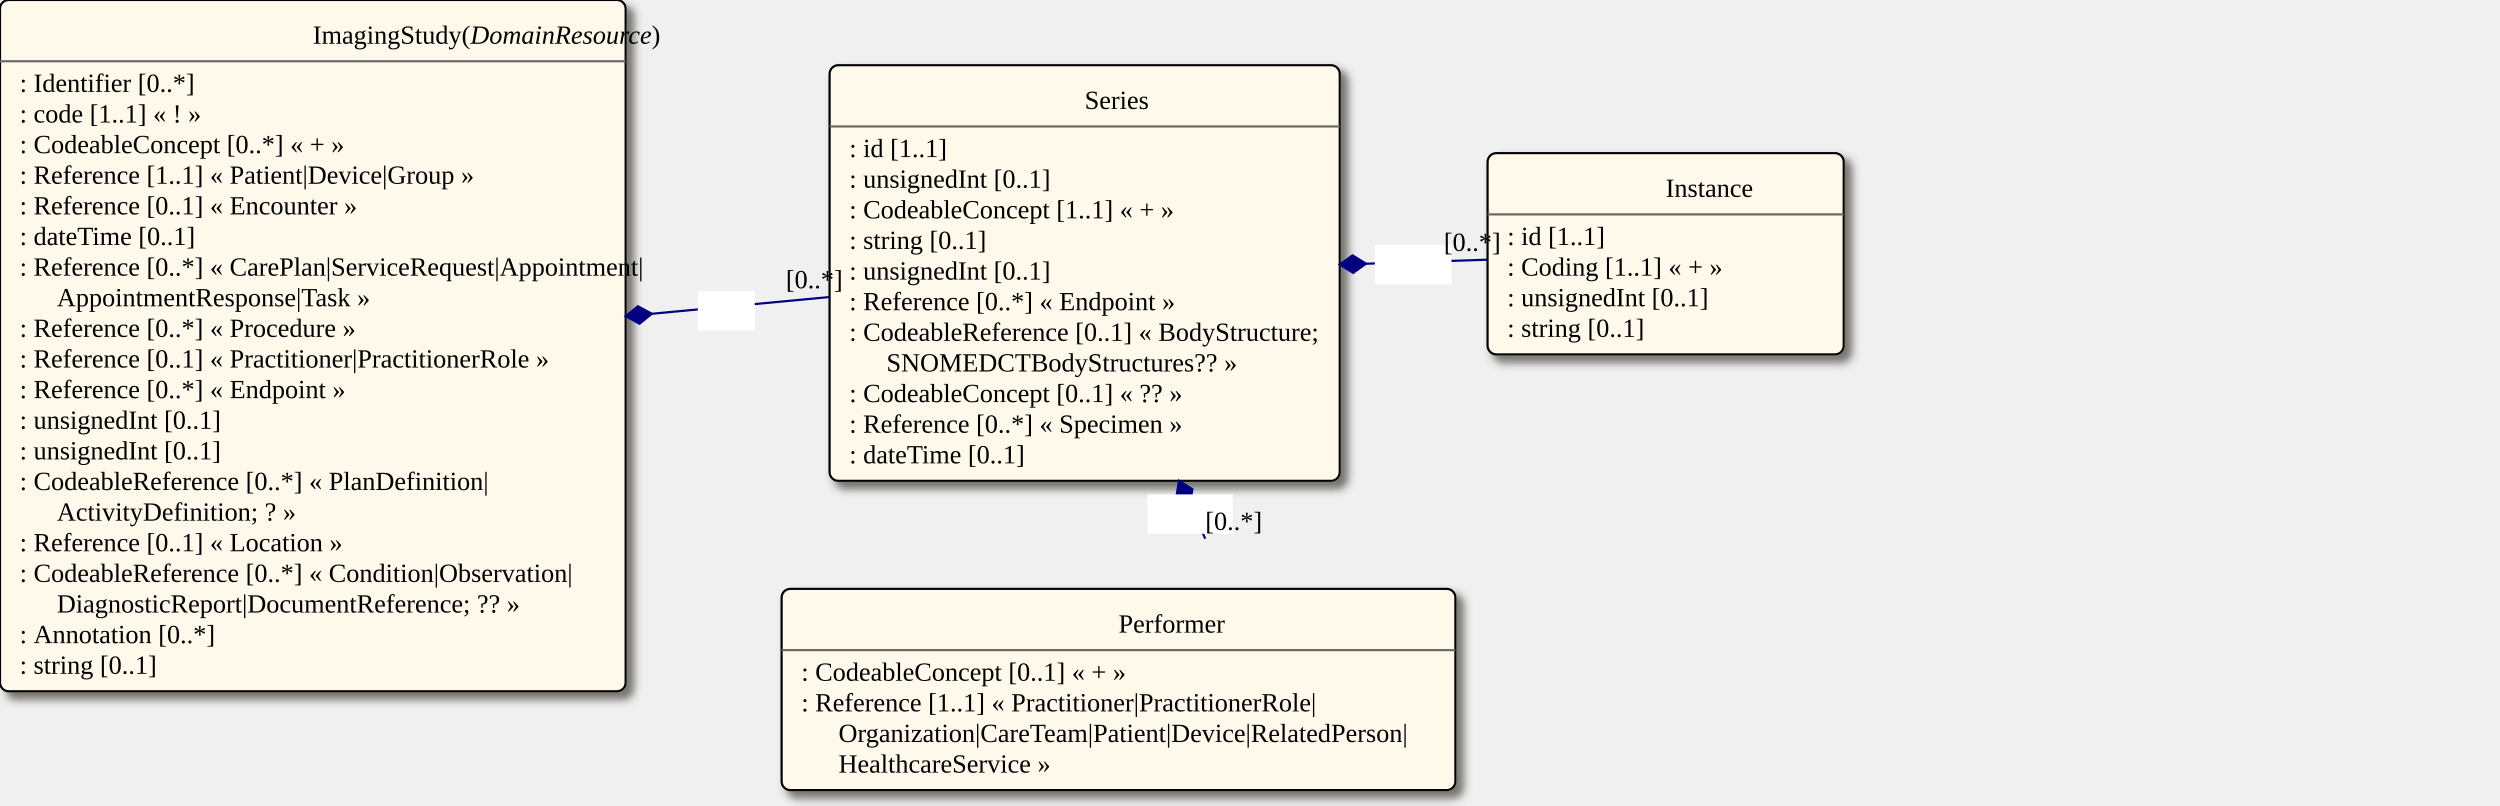
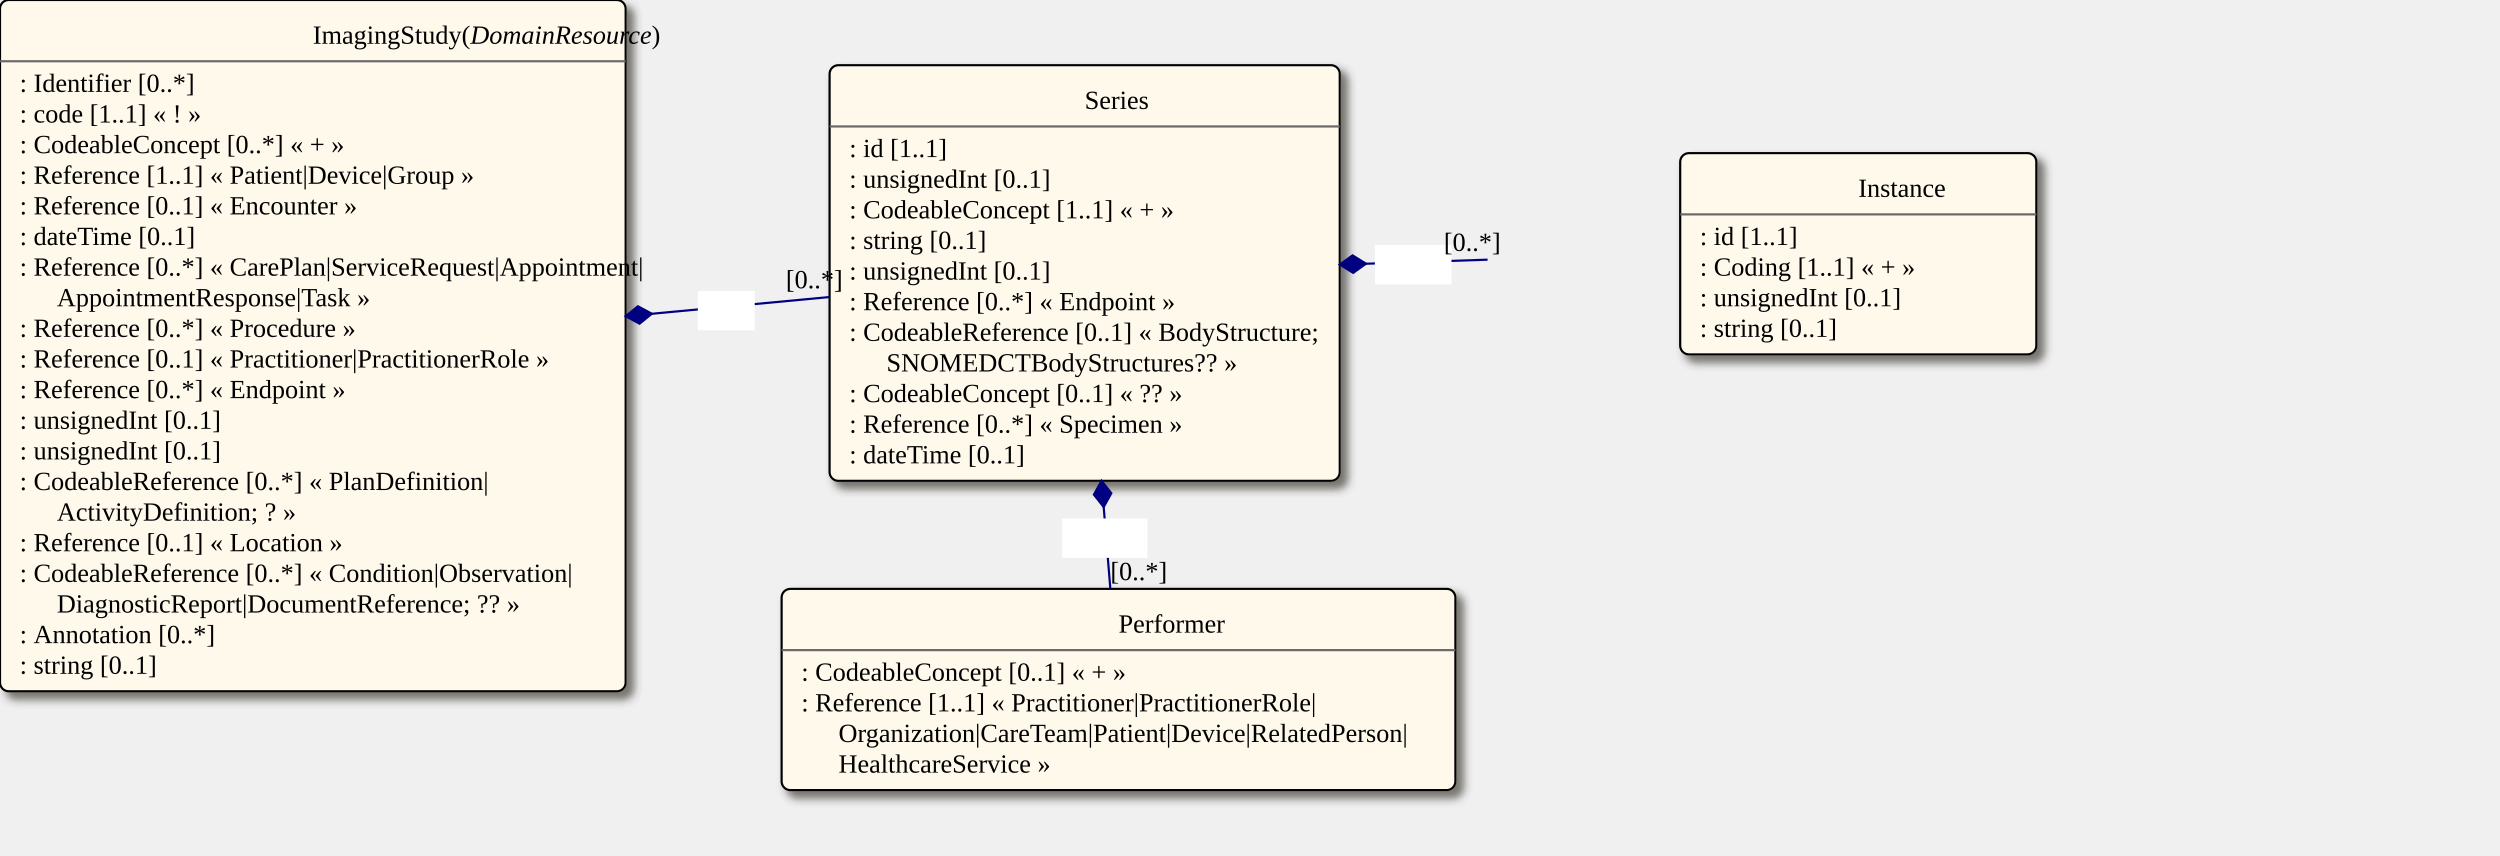
- <svg xmlns="http://www.w3.org/2000/svg" xmlns:xlink="http://www.w3.org/1999/xlink" id="n649" version="1.1" width="1142.8" height="368.252">
-   <defs id="defs39880">
+ <svg xmlns="http://www.w3.org/2000/svg" xmlns:xlink="http://www.w3.org/1999/xlink" id="n649" version="1.1" width="1142.8" height="391.182">
+   <defs id="defs4474">
    <filter id="shadow1" x="-0.033" y="-0.058" width="1.084" height="1.148">
-       <feOffset result="offOut" in="SourceGraphic" dx="3" dy="3" id="feOffset39871" />
-       <feColorMatrix result="matrixOut" in="offOut" type="matrix" values="0.2 0 0 0 0 0 0.2 0 0 0 0 0 0.2 0 0 0 0 0 1 0" id="feColorMatrix39873" />
-       <feGaussianBlur result="blurOut" in="matrixOut" stdDeviation="2" id="feGaussianBlur39875" />
-       <feBlend in="SourceGraphic" in2="blurOut" mode="normal" id="feBlend39877" />
+       <feOffset result="offOut" in="SourceGraphic" dx="3" dy="3" id="feOffset4465" />
+       <feColorMatrix result="matrixOut" in="offOut" type="matrix" values="0.2 0 0 0 0 0 0.2 0 0 0 0 0 0.2 0 0 0 0 0 1 0" id="feColorMatrix4467" />
+       <feGaussianBlur result="blurOut" in="matrixOut" stdDeviation="2" id="feGaussianBlur4469" />
+       <feBlend in="SourceGraphic" in2="blurOut" mode="normal" id="feBlend4471" />
    </filter>
  </defs>
  <g id="n650">
    <rect id="ImagingStudy" x="0.0" y="0.0" rx="4" ry="4" width="286.0" height="316.0" filter="url(#shadow1)" style="fill:#fff9ec;stroke:black;stroke-width:1" />
    <line id="n651" x1="0.0" y1="28.0" x2="286.0" y2="28.0" style="stroke:dimgrey;stroke-width:1" />
-     <text id="n652" x="143.0" y="20.0" fill="black" class="diagram-class-title  diagram-class-resource">ImagingStudy<tspan class="diagram-class-title-link" id="tspan39885"> (<a id="n653" xlink:href="domainresource.html#DomainResource" class="diagram-class-reference" style="font-style: italic">DomainResource</a>)</tspan>
+     <text id="n652" x="143.0" y="20.0" fill="black" class="diagram-class-title  diagram-class-resource">ImagingStudy<tspan class="diagram-class-title-link" id="tspan4479"> (<a id="n653" xlink:href="domainresource.html#DomainResource" class="diagram-class-reference" style="font-style: italic">DomainResource</a>)</tspan>
    </text>
    <text id="n654" x="6.0" y="42.0" fill="black" class="diagram-class-detail">
      <a id="n655" xlink:href="imagingstudy-definitions.html#ImagingStudy.identifier" /> : <a id="n656" xlink:href="datatypes.html#Identifier">Identifier</a> [0..*]</text>
    <text id="n660" x="6.0" y="56.0" fill="black" class="diagram-class-detail">
      <a id="n661" xlink:href="imagingstudy-definitions.html#ImagingStudy.status" /> : <a id="n662" xlink:href="datatypes.html#code">code</a> [1..1] « <a id="n663" xlink:href="valueset-imagingstudy-status.html" />! »</text>
    <text id="n670" x="6.0" y="70.0" fill="black" class="diagram-class-detail">
      <a id="n671" xlink:href="imagingstudy-definitions.html#ImagingStudy.modality" /> : <a id="n672" xlink:href="datatypes.html#CodeableConcept">CodeableConcept</a> [0..*] « <a id="n673" xlink:href="http://dicom.nema.org/medical/dicom/current/output/chtml/part16/sect_CID_33.html" />+ »</text>
    <text id="n680" x="6.0" y="84.0" fill="black" class="diagram-class-detail">
      <a id="n681" xlink:href="imagingstudy-definitions.html#ImagingStudy.subject" /> : <a id="n682" xlink:href="references.html#Reference">Reference</a> [1..1] « <a id="n683" xlink:href="patient.html#Patient">Patient</a>|<a id="n684" xlink:href="device.html#Device">Device</a>|<a id="n685" xlink:href="group.html#Group">Group</a> »</text>
    <text id="n692" x="6.0" y="98.0" fill="black" class="diagram-class-detail">
      <a id="n693" xlink:href="imagingstudy-definitions.html#ImagingStudy.encounter" /> : <a id="n694" xlink:href="references.html#Reference">Reference</a> [0..1] « <a id="n695" xlink:href="encounter.html#Encounter">Encounter</a> »</text>
    <text id="n700" x="6.0" y="112.0" fill="black" class="diagram-class-detail">
      <a id="n701" xlink:href="imagingstudy-definitions.html#ImagingStudy.started" /> : <a id="n702" xlink:href="datatypes.html#dateTime">dateTime</a> [0..1]</text>
    <text id="n706" x="6.0" y="126.0" fill="black" class="diagram-class-detail">
      <a id="n707" xlink:href="imagingstudy-definitions.html#ImagingStudy.basedOn" /> : <a id="n708" xlink:href="references.html#Reference">Reference</a> [0..*] « <a id="n709" xlink:href="careplan.html#CarePlan">CarePlan</a>|<a id="n710" xlink:href="servicerequest.html#ServiceRequest">ServiceRequest</a>|<a id="n711" xlink:href="appointment.html#Appointment">Appointment</a>|</text>
    <text id="n712" x="26.0" y="140.0" fill="black" class="diagram-class-detail">
      <a id="n713" xlink:href="appointmentresponse.html#AppointmentResponse">AppointmentResponse</a>|<a id="n714" xlink:href="task.html#Task">Task</a> »</text>
    <text id="n724" x="6.0" y="154.0" fill="black" class="diagram-class-detail">
      <a id="n725" xlink:href="imagingstudy-definitions.html#ImagingStudy.partOf" /> : <a id="n726" xlink:href="references.html#Reference">Reference</a> [0..*] « <a id="n727" xlink:href="procedure.html#Procedure">Procedure</a> »</text>
    <text id="n732" x="6.0" y="168.0" fill="black" class="diagram-class-detail">
      <a id="n733" xlink:href="imagingstudy-definitions.html#ImagingStudy.referrer" /> : <a id="n734" xlink:href="references.html#Reference">Reference</a> [0..1] « <a id="n735" xlink:href="practitioner.html#Practitioner">Practitioner</a>|<a id="n736" xlink:href="practitionerrole.html#PractitionerRole">PractitionerRole</a> »</text>
    <text id="n742" x="6.0" y="182.0" fill="black" class="diagram-class-detail">
      <a id="n743" xlink:href="imagingstudy-definitions.html#ImagingStudy.endpoint" /> : <a id="n744" xlink:href="references.html#Reference">Reference</a> [0..*] « <a id="n745" xlink:href="endpoint.html#Endpoint">Endpoint</a> »</text>
    <text id="n750" x="6.0" y="196.0" fill="black" class="diagram-class-detail">
      <a id="n751" xlink:href="imagingstudy-definitions.html#ImagingStudy.numberOfSeries" /> : <a id="n752" xlink:href="datatypes.html#unsignedInt">unsignedInt</a> [0..1]</text>
    <text id="n756" x="6.0" y="210.0" fill="black" class="diagram-class-detail">
      <a id="n757" xlink:href="imagingstudy-definitions.html#ImagingStudy.numberOfInstances" /> : <a id="n758" xlink:href="datatypes.html#unsignedInt">unsignedInt</a> [0..1]</text>
    <text id="n762" x="6.0" y="224.0" fill="black" class="diagram-class-detail">
      <a id="n763" xlink:href="imagingstudy-definitions.html#ImagingStudy.procedure" /> : <a id="n764" xlink:href="references.html#CodeableReference">CodeableReference</a> [0..*] « <a id="n765" xlink:href="plandefinition.html#PlanDefinition">PlanDefinition</a>|</text>
    <text id="n766" x="26.0" y="238.0" fill="black" class="diagram-class-detail">
      <a id="n767" xlink:href="activitydefinition.html#ActivityDefinition">ActivityDefinition</a>; <a id="n768" xlink:href="http://loinc.org/vs/loinc-rsna-radiology-playbook" />? »</text>
    <text id="n776" x="6.0" y="252.0" fill="black" class="diagram-class-detail">
      <a id="n777" xlink:href="imagingstudy-definitions.html#ImagingStudy.location" /> : <a id="n778" xlink:href="references.html#Reference">Reference</a> [0..1] « <a id="n779" xlink:href="location.html#Location">Location</a> »</text>
    <text id="n784" x="6.0" y="266.0" fill="black" class="diagram-class-detail">
      <a id="n785" xlink:href="imagingstudy-definitions.html#ImagingStudy.reason" /> : <a id="n786" xlink:href="references.html#CodeableReference">CodeableReference</a> [0..*] « <a id="n787" xlink:href="condition.html#Condition">Condition</a>|<a id="n788" xlink:href="observation.html#Observation">Observation</a>|</text>
    <text id="n789" x="26.0" y="280.0" fill="black" class="diagram-class-detail">
      <a id="n790" xlink:href="diagnosticreport.html#DiagnosticReport">DiagnosticReport</a>|<a id="n791" xlink:href="documentreference.html#DocumentReference">DocumentReference</a>; <a id="n792" xlink:href="valueset-procedure-reason.html" />?? »</text>
    <text id="n804" x="6.0" y="294.0" fill="black" class="diagram-class-detail">
      <a id="n805" xlink:href="imagingstudy-definitions.html#ImagingStudy.note" /> : <a id="n806" xlink:href="datatypes.html#Annotation">Annotation</a> [0..*]</text>
    <text id="n810" x="6.0" y="308.0" fill="black" class="diagram-class-detail">
      <a id="n811" xlink:href="imagingstudy-definitions.html#ImagingStudy.description" /> : <a id="n812" xlink:href="datatypes.html#string">string</a> [0..1]</text>
  </g>
  <g id="n816">
    <rect id="ImagingStudy.series" x="379.223" y="29.803" rx="4" ry="4" width="233.2" height="190.0" filter="url(#shadow1)" style="fill:#fff9ec;stroke:black;stroke-width:1" />
    <line id="n817" x1="379.223" y1="57.803" x2="612.423" y2="57.803" style="stroke:dimgrey;stroke-width:1" />
    <text id="n818" x="495.823" y="49.803" fill="black" class="diagram-class-title">Series</text>
    <text id="n819" x="385.223" y="71.803" fill="black" class="diagram-class-detail">
      <a id="n820" xlink:href="imagingstudy-definitions.html#ImagingStudy.series.uid" /> : <a id="n821" xlink:href="datatypes.html#id">id</a> [1..1]</text>
    <text id="n825" x="385.223" y="85.803" fill="black" class="diagram-class-detail">
      <a id="n826" xlink:href="imagingstudy-definitions.html#ImagingStudy.series.number" /> : <a id="n827" xlink:href="datatypes.html#unsignedInt">unsignedInt</a> [0..1]</text>
    <text id="n831" x="385.223" y="99.803" fill="black" class="diagram-class-detail">
      <a id="n832" xlink:href="imagingstudy-definitions.html#ImagingStudy.series.modality" /> : <a id="n833" xlink:href="datatypes.html#CodeableConcept">CodeableConcept</a> [1..1] « <a id="n834" xlink:href="http://dicom.nema.org/medical/dicom/current/output/chtml/part16/sect_CID_33.html" />+ »</text>
    <text id="n841" x="385.223" y="113.803" fill="black" class="diagram-class-detail">
      <a id="n842" xlink:href="imagingstudy-definitions.html#ImagingStudy.series.description" /> : <a id="n843" xlink:href="datatypes.html#string">string</a> [0..1]</text>
    <text id="n847" x="385.223" y="127.803" fill="black" class="diagram-class-detail">
      <a id="n848" xlink:href="imagingstudy-definitions.html#ImagingStudy.series.numberOfInstances" /> : <a id="n849" xlink:href="datatypes.html#unsignedInt">unsignedInt</a> [0..1]</text>
    <text id="n853" x="385.223" y="141.803" fill="black" class="diagram-class-detail">
      <a id="n854" xlink:href="imagingstudy-definitions.html#ImagingStudy.series.endpoint" /> : <a id="n855" xlink:href="references.html#Reference">Reference</a> [0..*] « <a id="n856" xlink:href="endpoint.html#Endpoint">Endpoint</a> »</text>
    <text id="n861" x="385.223" y="155.803" fill="black" class="diagram-class-detail">
      <a id="n862" xlink:href="imagingstudy-definitions.html#ImagingStudy.series.bodySite" /> : <a id="n863" xlink:href="references.html#CodeableReference">CodeableReference</a> [0..1] « <a id="n864" xlink:href="bodystructure.html#BodyStructure">BodyStructure</a>; <a id="n865" xlink:href="valueset-body-site.html" />
    </text>
    <text id="n867" x="405.223" y="169.803" fill="black" class="diagram-class-detail">
      <a id="n868" xlink:href="valueset-body-site.html">SNOMEDCTBodyStructures</a>?? »</text>
    <text id="n877" x="385.223" y="183.803" fill="black" class="diagram-class-detail">
      <a id="n878" xlink:href="imagingstudy-definitions.html#ImagingStudy.series.laterality" /> : <a id="n879" xlink:href="datatypes.html#CodeableConcept">CodeableConcept</a> [0..1] « <a id="n880" xlink:href="http://dicom.nema.org/medical/dicom/current/output/chtml/part16/sect_CID_244.html" />?? »</text>
    <text id="n887" x="385.223" y="197.803" fill="black" class="diagram-class-detail">
      <a id="n888" xlink:href="imagingstudy-definitions.html#ImagingStudy.series.specimen" /> : <a id="n889" xlink:href="references.html#Reference">Reference</a> [0..*] « <a id="n890" xlink:href="specimen.html#Specimen">Specimen</a> »</text>
    <text id="n895" x="385.223" y="211.803" fill="black" class="diagram-class-detail">
      <a id="n896" xlink:href="imagingstudy-definitions.html#ImagingStudy.series.started" /> : <a id="n897" xlink:href="datatypes.html#dateTime">dateTime</a> [0..1]</text>
  </g>
-   <g id="n901" transform="translate(-60.53355,22.92938)">
-     <rect id="ImagingStudy.series.performer" x="417.829" y="246.252" rx="4" ry="4" width="308" height="92" filter="url(#shadow1)" style="fill:#fff9ec;stroke:#000000;stroke-width:1" />
-     <line id="n902" x1="417.829" y1="274.252" x2="725.829" y2="274.252" style="stroke:#696969;stroke-width:1" />
-     <text id="n903" x="571.829" y="266.252" fill="#000000" class="diagram-class-title">Performer</text>
-     <text id="n904" x="423.829" y="288.252" fill="#000000" class="diagram-class-detail">
+   <g id="n901">
+     <rect id="ImagingStudy.series.performer" x="357.295" y="269.182" rx="4" ry="4" width="308.0" height="92.0" filter="url(#shadow1)" style="fill:#fff9ec;stroke:black;stroke-width:1" />
+     <line id="n902" x1="357.295" y1="297.182" x2="665.295" y2="297.182" style="stroke:dimgrey;stroke-width:1" />
+     <text id="n903" x="511.295" y="289.182" fill="black" class="diagram-class-title">Performer</text>
+     <text id="n904" x="363.295" y="311.182" fill="black" class="diagram-class-detail">
      <a id="n905" xlink:href="imagingstudy-definitions.html#ImagingStudy.series.performer.function" /> : <a id="n906" xlink:href="datatypes.html#CodeableConcept">CodeableConcept</a> [0..1] « <a id="n907" xlink:href="valueset-series-performer-function.html" />+ »</text>
-     <text id="n914" x="423.829" y="302.252" fill="#000000" class="diagram-class-detail">
+     <text id="n914" x="363.295" y="325.182" fill="black" class="diagram-class-detail">
      <a id="n915" xlink:href="imagingstudy-definitions.html#ImagingStudy.series.performer.actor" /> : <a id="n916" xlink:href="references.html#Reference">Reference</a> [1..1] « <a id="n917" xlink:href="practitioner.html#Practitioner">Practitioner</a>|<a id="n918" xlink:href="practitionerrole.html#PractitionerRole">PractitionerRole</a>|</text>
-     <text id="n919" x="443.829" y="316.252" fill="#000000" class="diagram-class-detail">
+     <text id="n919" x="383.295" y="339.182" fill="black" class="diagram-class-detail">
      <a id="n920" xlink:href="organization.html#Organization">Organization</a>|<a id="n921" xlink:href="careteam.html#CareTeam">CareTeam</a>|<a id="n922" xlink:href="patient.html#Patient">Patient</a>|<a id="n923" xlink:href="device.html#Device">Device</a>|<a id="n924" xlink:href="relatedperson.html#RelatedPerson">RelatedPerson</a>|</text>
-     <text id="n925" x="443.829" y="330.252" fill="#000000" class="diagram-class-detail">
+     <text id="n925" x="383.295" y="353.182" fill="black" class="diagram-class-detail">
      <a id="n926" xlink:href="healthcareservice.html#HealthcareService">HealthcareService</a> »</text>
  </g>
-   <g id="n940">
-     <rect id="ImagingStudy.series.instance" x="680.0" y="70.0" rx="4" ry="4" width="162.8" height="92.0" filter="url(#shadow1)" style="fill:#fff9ec;stroke:black;stroke-width:1" />
-     <line id="n941" x1="680.0" y1="98.0" x2="842.8" y2="98.0" style="stroke:dimgrey;stroke-width:1" />
-     <text id="n942" x="761.4" y="90.0" fill="black" class="diagram-class-title">Instance</text>
-     <text id="n943" x="686.0" y="112.0" fill="black" class="diagram-class-detail">
+   <g id="n940" transform="translate(88.0488)">
+     <rect id="ImagingStudy.series.instance" x="680" y="70" rx="4" ry="4" width="162.8" height="92" filter="url(#shadow1)" style="fill:#fff9ec;stroke:#000000;stroke-width:1" />
+     <line id="n941" x1="680" y1="98" x2="842.8" y2="98" style="stroke:#696969;stroke-width:1" />
+     <text id="n942" x="761.4" y="90" fill="#000000" class="diagram-class-title">Instance</text>
+     <text id="n943" x="686" y="112" fill="#000000" class="diagram-class-detail">
      <a id="n944" xlink:href="imagingstudy-definitions.html#ImagingStudy.series.instance.uid" /> : <a id="n945" xlink:href="datatypes.html#id">id</a> [1..1]</text>
-     <text id="n949" x="686.0" y="126.0" fill="black" class="diagram-class-detail">
+     <text id="n949" x="686" y="126" fill="#000000" class="diagram-class-detail">
      <a id="n950" xlink:href="imagingstudy-definitions.html#ImagingStudy.series.instance.sopClass" /> : <a id="n951" xlink:href="datatypes.html#Coding">Coding</a> [1..1] « <a id="n952" xlink:href="http://dicom.nema.org/medical/dicom/current/output/chtml/part04/sect_B.5.html#table_B.5-1" />+ »</text>
-     <text id="n959" x="686.0" y="140.0" fill="black" class="diagram-class-detail">
+     <text id="n959" x="686" y="140" fill="#000000" class="diagram-class-detail">
      <a id="n960" xlink:href="imagingstudy-definitions.html#ImagingStudy.series.instance.number" /> : <a id="n961" xlink:href="datatypes.html#unsignedInt">unsignedInt</a> [0..1]</text>
-     <text id="n965" x="686.0" y="154.0" fill="black" class="diagram-class-detail">
+     <text id="n965" x="686" y="154" fill="#000000" class="diagram-class-detail">
      <a id="n966" xlink:href="imagingstudy-definitions.html#ImagingStudy.series.instance.title" /> : <a id="n967" xlink:href="datatypes.html#string">string</a> [0..1]</text>
  </g>
-   <line id="n971" x1="538.944" y1="219.803" x2="550.95" y2="246.252" style="stroke:navy;stroke-width:1" />
-   <polygon id="n972" points="538.944,219.803 544.944,223.803 550.944,219.803 544.944,215.803 538.944,219.803" style="fill:navy;stroke:navy;stroke-width:1" transform="rotate(65.58659 538.9439 219.8026)" />
-   <rect id="n973" x="524.5" y="226.0" width="39.0" height="18.0" style="fill:white;stroke:black;stroke-width:0" />
-   <text id="n974" x="544.0" y="236.0" fill="black" class="diagram-class-linkage">
+   <line id="n971" x1="503.544" y1="219.803" x2="507.557" y2="269.182" style="stroke:navy;stroke-width:1" />
+   <polygon id="n972" points="503.544,219.803 509.544,223.803 515.544,219.803 509.544,215.803 503.544,219.803" style="fill:navy;stroke:navy;stroke-width:1" transform="rotate(85.35372 503.5439 219.8026)" />
+   <rect id="n973" x="485.5" y="237.0" width="39.0" height="18.0" style="fill:white;stroke:black;stroke-width:0" />
+   <text id="n974" x="505.0" y="247.0" fill="black" class="diagram-class-linkage">
    <a id="n975" xlink:href="imagingstudy-definitions.html#ImagingStudy.series.performer" />
  </text>
-   <text id="n976" x="550.95" y="242.252" fill="black" class="diagram-class-linkage">[0..*]</text>
+   <text id="n976" x="507.557" y="265.182" fill="black" class="diagram-class-linkage">[0..*]</text>
  <line id="n977" x1="612.423" y1="120.938" x2="680.0" y2="118.698" style="stroke:navy;stroke-width:1" />
  <polygon id="n978" points="612.423,120.938 618.423,124.938 624.423,120.938 618.423,116.938 612.423,120.938" style="fill:navy;stroke:navy;stroke-width:1" transform="rotate(-1.898394 612.4232 120.9379)" />
  <rect id="n979" x="628.5" y="112.0" width="35.0" height="18.0" style="fill:white;stroke:black;stroke-width:0" />
  <text id="n980" x="646.0" y="122.0" fill="black" class="diagram-class-linkage">
    <a id="n981" xlink:href="imagingstudy-definitions.html#ImagingStudy.series.instance" />
  </text>
  <text id="n982" x="660.0" y="114.698" fill="black" class="diagram-class-linkage">[0..*]</text>
  <line id="n983" x1="286.0" y1="144.545" x2="379.223" y2="135.774" style="stroke:navy;stroke-width:1" />
  <polygon id="n984" points="286.0,144.545 292.0,148.545 298.0,144.545 292.0,140.545 286.0,144.545" style="fill:navy;stroke:navy;stroke-width:1" transform="rotate(-5.375172 286.0 144.545)" />
  <rect id="n985" x="319.0" y="133.0" width="26.0" height="18.0" style="fill:white;stroke:black;stroke-width:0" />
  <text id="n986" x="332.0" y="143.0" fill="black" class="diagram-class-linkage">
    <a id="n987" xlink:href="imagingstudy-definitions.html#ImagingStudy.series" />
  </text>
  <text id="n988" x="359.223" y="131.774" fill="black" class="diagram-class-linkage">[0..*]</text>
</svg>
